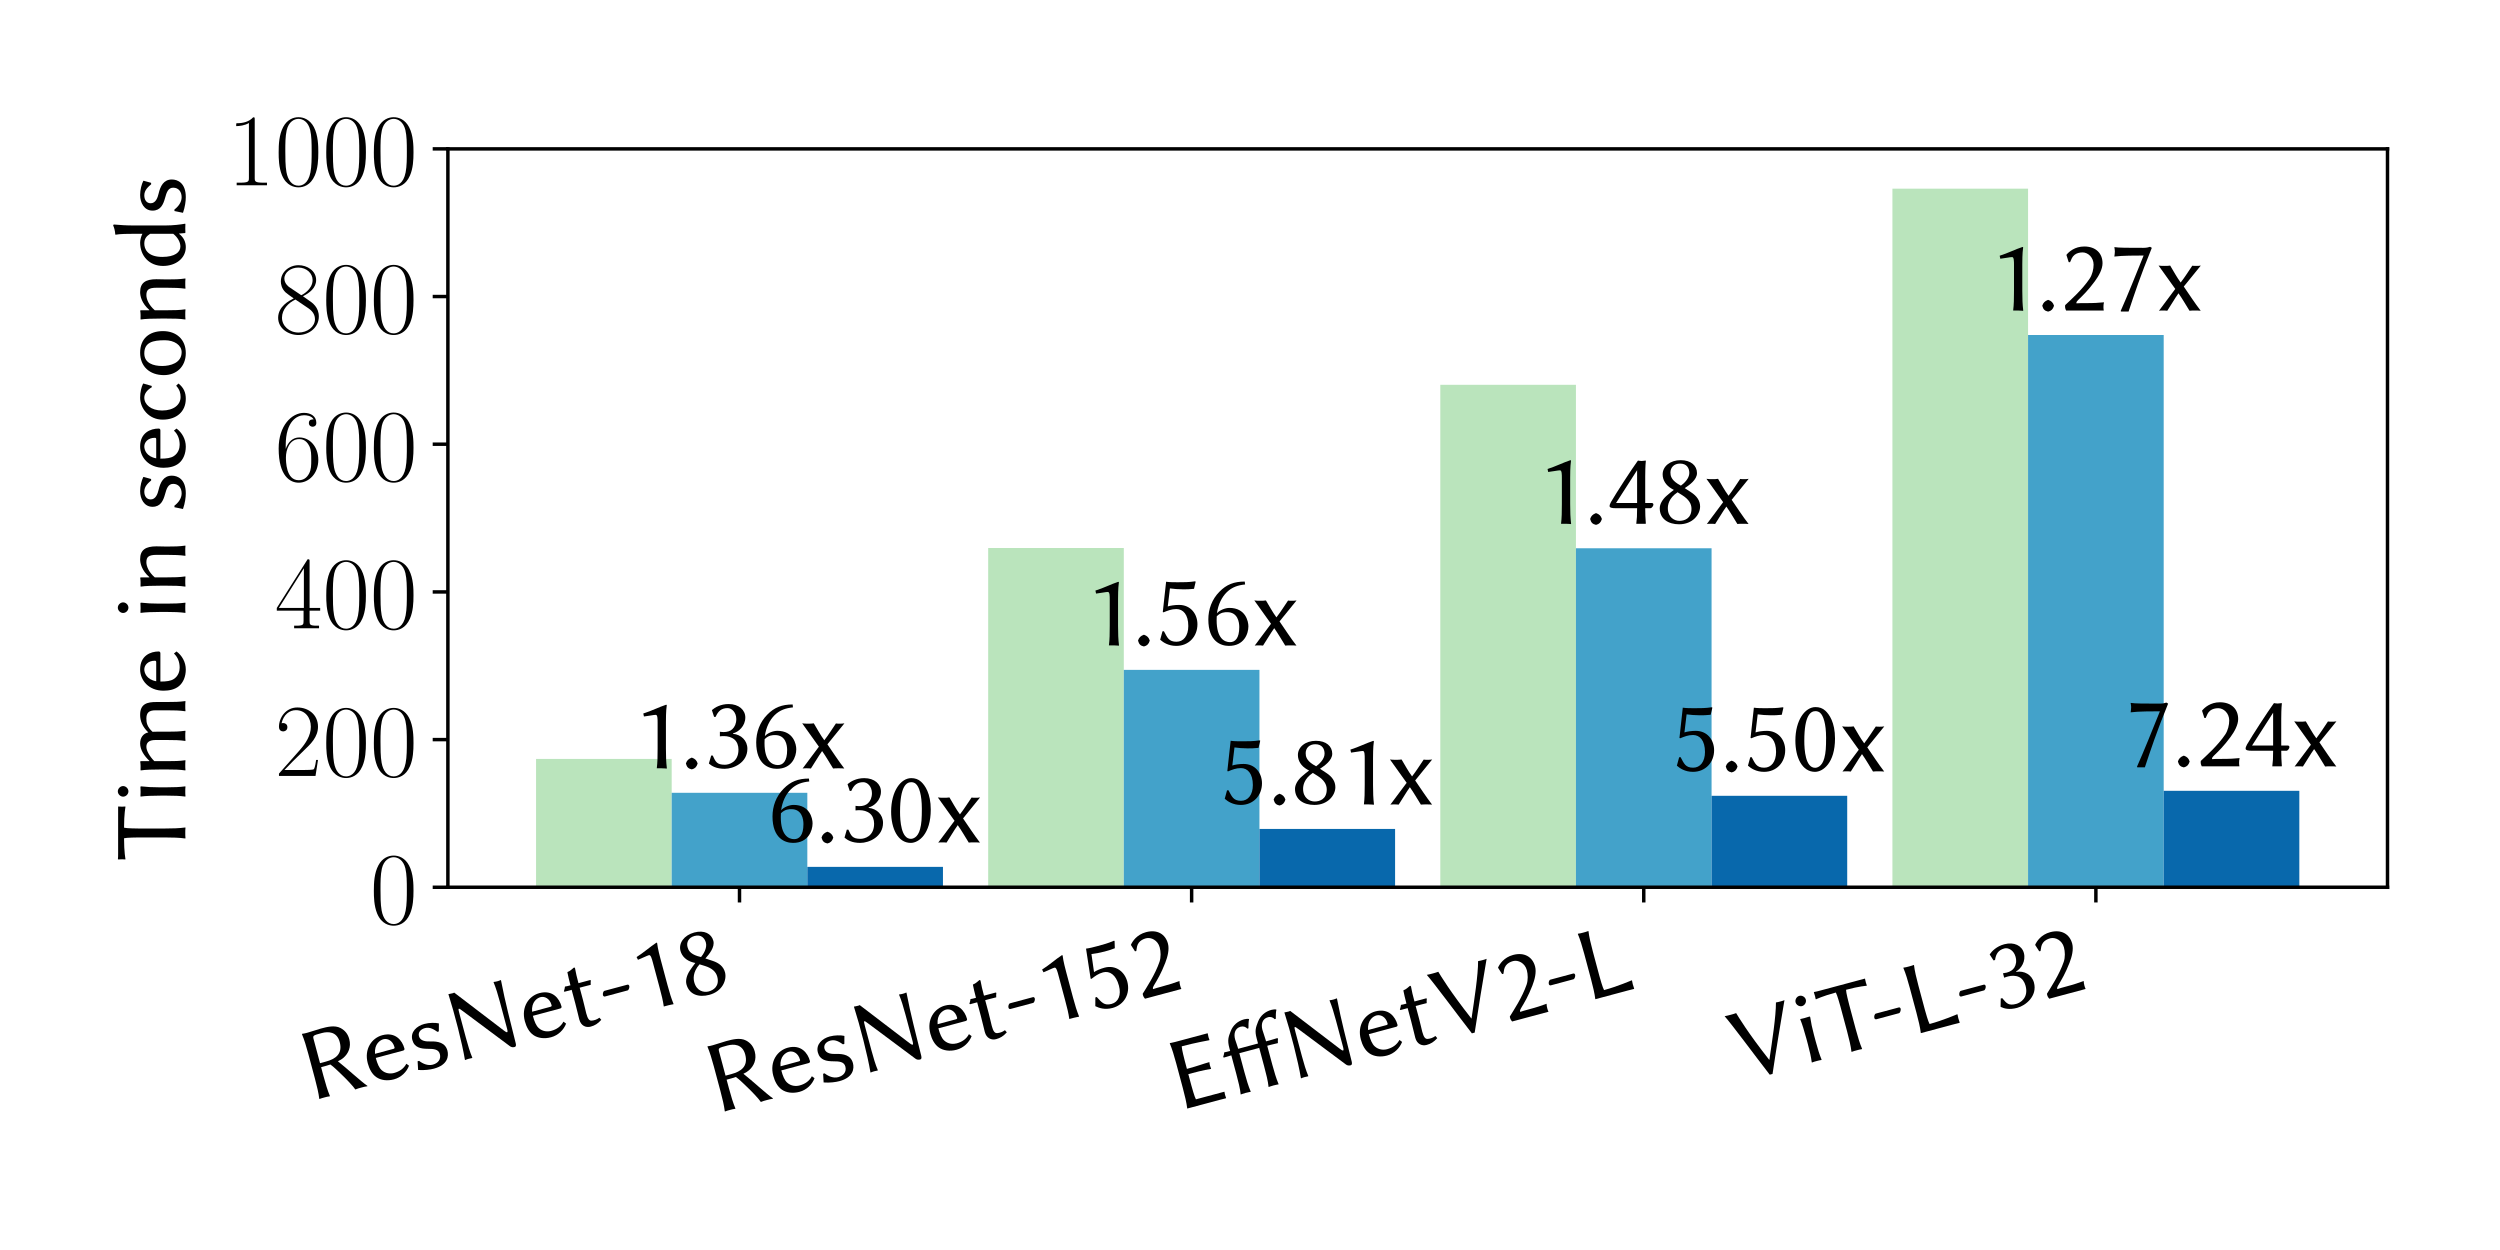
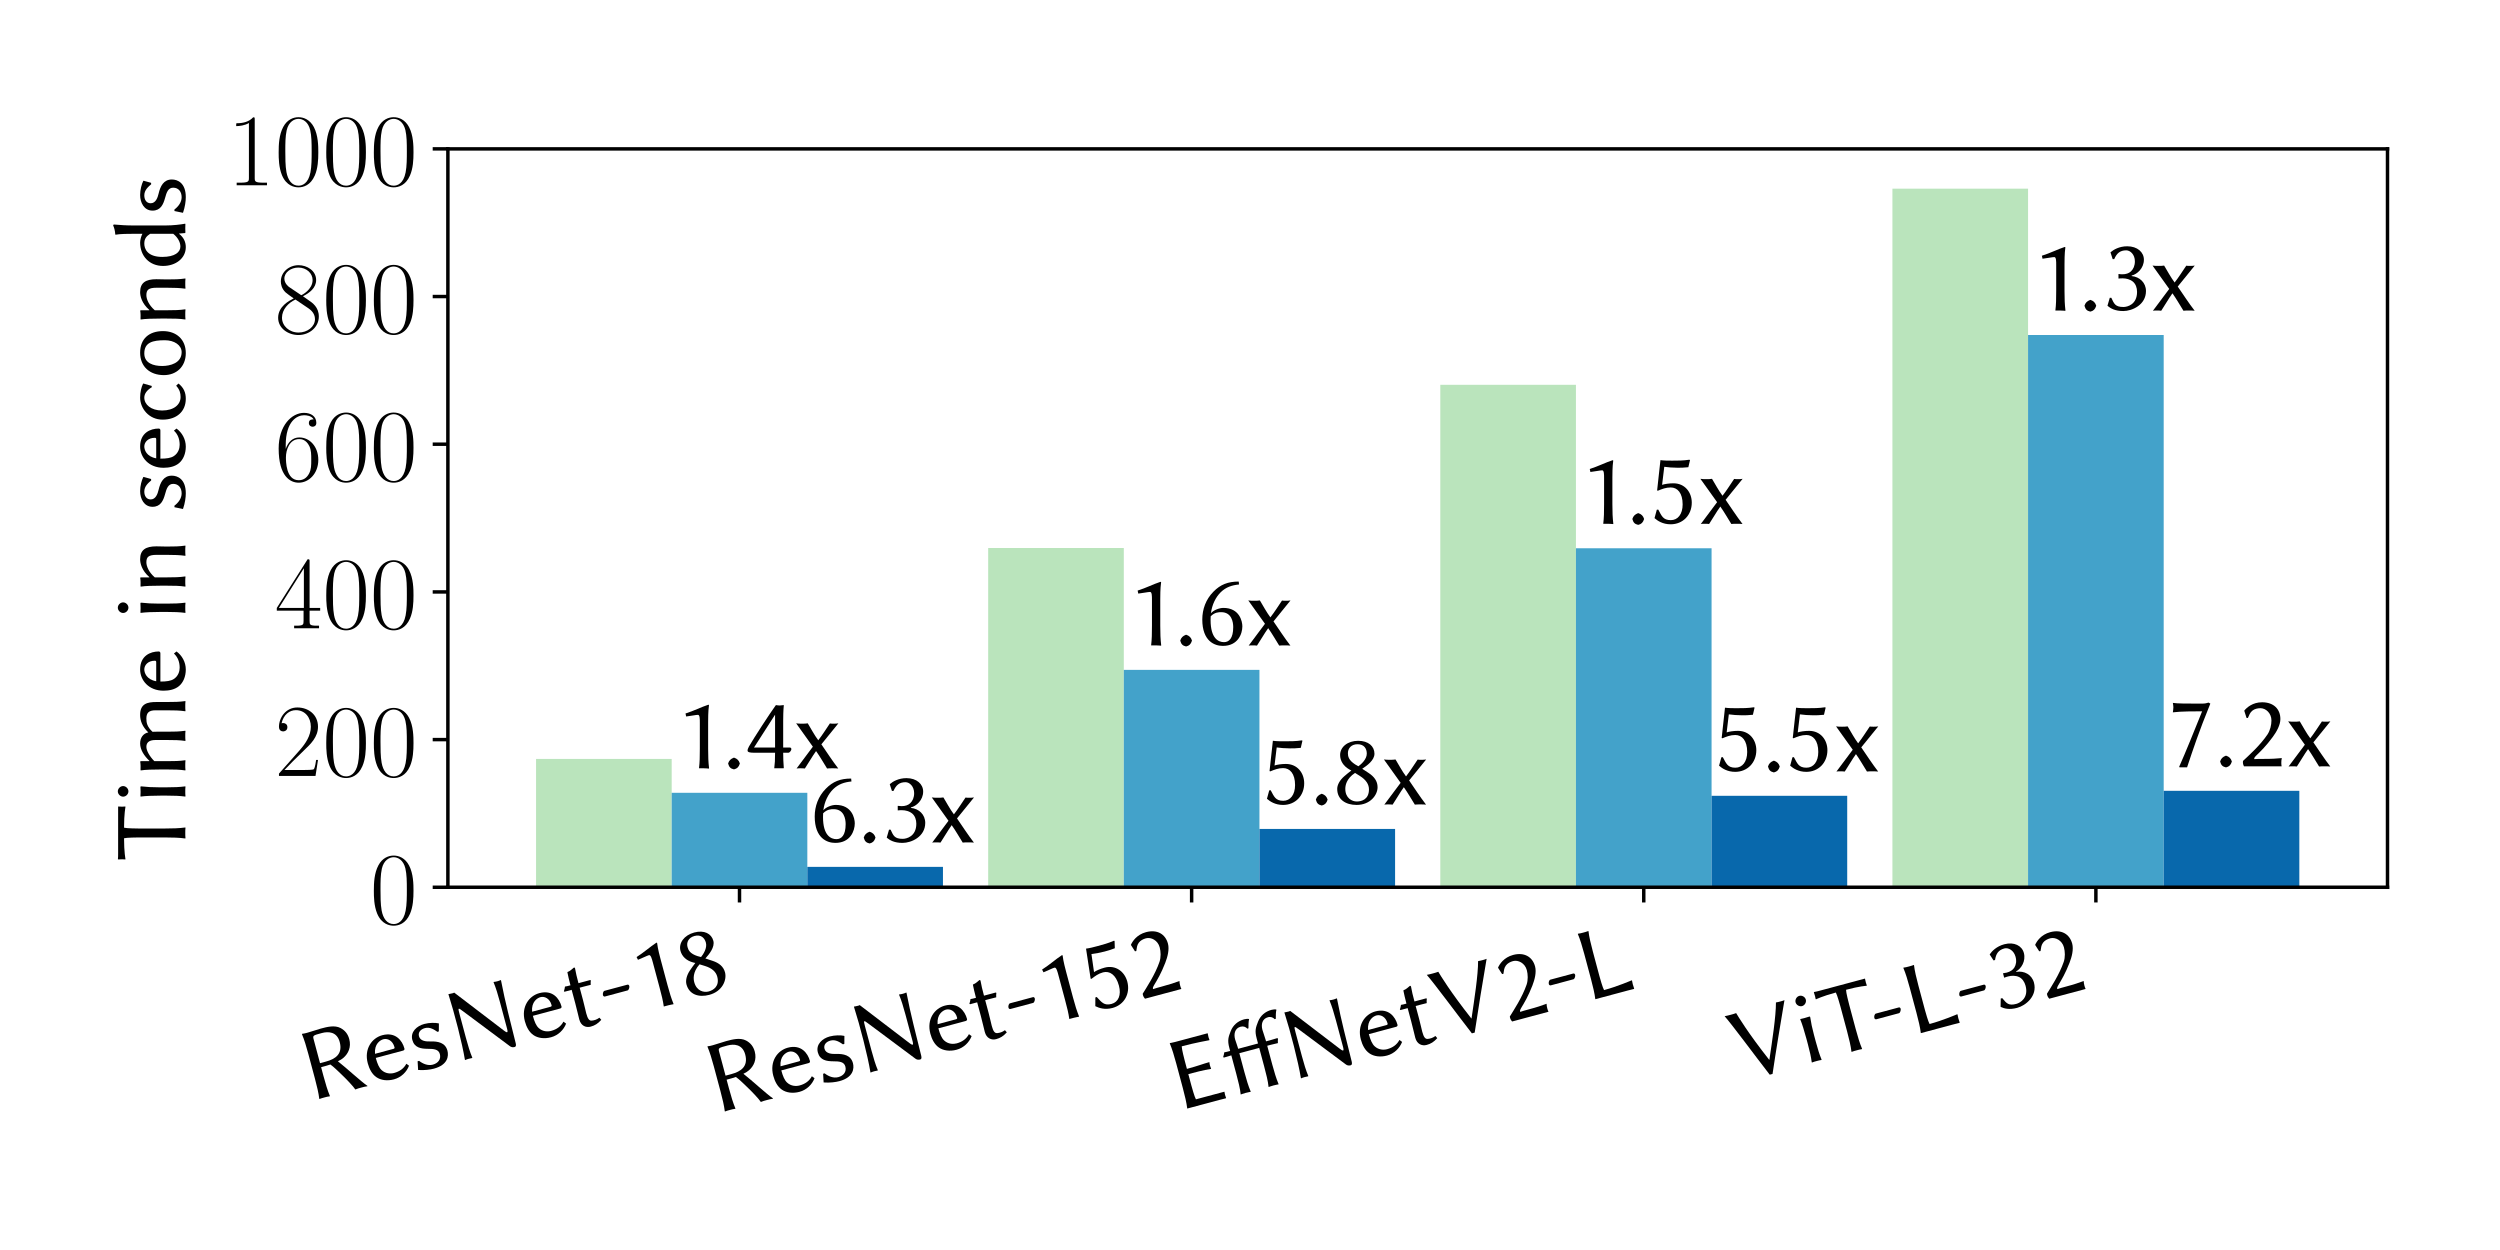
<svg xmlns="http://www.w3.org/2000/svg" xmlns:xlink="http://www.w3.org/1999/xlink" width="576pt" height="288pt" viewBox="0 0 576 288" version="1.1">
  <defs>
    <style type="text/css">*{stroke-linejoin: round; stroke-linecap: butt}</style>
  </defs>
  <g id="figure_1">
    <g id="patch_1">
      <path d="M 0 288  L 576 288  L 576 0  L 0 0  z " style="fill: #ffffff" />
    </g>
    <g id="axes_1">
      <g id="patch_2">
        <path d="M 103.193 204.422  L 550.08 204.422  L 550.08 34.304  L 103.193 34.304  z " style="fill: #ffffff" />
      </g>
      <g id="patch_3">
-         <path d="M 123.506 204.422  L 154.757 204.422  L 154.757 174.855  L 123.506 174.855  z " clip-path="url(#p423542ba8a)" style="fill: #bae4bc" />
+         <path d="M 123.506 204.422  L 154.757 204.422  L 154.757 174.855  L 123.506 174.855  z " clip-path="url(#pe6df4d0138)" style="fill: #bae4bc" />
      </g>
      <g id="patch_4">
-         <path d="M 227.675 204.422  L 258.926 204.422  L 258.926 126.263  L 227.675 126.263  z " clip-path="url(#p423542ba8a)" style="fill: #bae4bc" />
+         <path d="M 227.675 204.422  L 258.926 204.422  L 258.926 126.263  L 227.675 126.263  z " clip-path="url(#pe6df4d0138)" style="fill: #bae4bc" />
      </g>
      <g id="patch_5">
-         <path d="M 331.845 204.422  L 363.096 204.422  L 363.096 88.653  L 331.845 88.653  z " clip-path="url(#p423542ba8a)" style="fill: #bae4bc" />
+         <path d="M 331.845 204.422  L 363.096 204.422  L 363.096 88.653  L 331.845 88.653  z " clip-path="url(#pe6df4d0138)" style="fill: #bae4bc" />
      </g>
      <g id="patch_6">
-         <path d="M 436.014 204.422  L 467.265 204.422  L 467.265 43.471  L 436.014 43.471  z " clip-path="url(#p423542ba8a)" style="fill: #bae4bc" />
+         <path d="M 436.014 204.422  L 467.265 204.422  L 467.265 43.471  L 436.014 43.471  z " clip-path="url(#pe6df4d0138)" style="fill: #bae4bc" />
      </g>
      <g id="patch_7">
-         <path d="M 154.757 204.422  L 186.008 204.422  L 186.008 182.657  L 154.757 182.657  z " clip-path="url(#p423542ba8a)" style="fill: #43a2ca" />
+         <path d="M 154.757 204.422  L 186.008 204.422  L 186.008 182.657  L 154.757 182.657  z " clip-path="url(#pe6df4d0138)" style="fill: #43a2ca" />
      </g>
      <g id="patch_8">
-         <path d="M 258.926 204.422  L 290.177 204.422  L 290.177 154.339  L 258.926 154.339  z " clip-path="url(#p423542ba8a)" style="fill: #43a2ca" />
+         <path d="M 258.926 204.422  L 290.177 204.422  L 290.177 154.339  L 258.926 154.339  z " clip-path="url(#pe6df4d0138)" style="fill: #43a2ca" />
      </g>
      <g id="patch_9">
-         <path d="M 363.096 204.422  L 394.347 204.422  L 394.347 126.321  L 363.096 126.321  z " clip-path="url(#p423542ba8a)" style="fill: #43a2ca" />
+         <path d="M 363.096 204.422  L 394.347 204.422  L 394.347 126.321  L 363.096 126.321  z " clip-path="url(#pe6df4d0138)" style="fill: #43a2ca" />
      </g>
      <g id="patch_10">
-         <path d="M 467.265 204.422  L 498.516 204.422  L 498.516 77.188  L 467.265 77.188  z " clip-path="url(#p423542ba8a)" style="fill: #43a2ca" />
+         <path d="M 467.265 204.422  L 498.516 204.422  L 498.516 77.188  L 467.265 77.188  z " clip-path="url(#pe6df4d0138)" style="fill: #43a2ca" />
      </g>
      <g id="patch_11">
-         <path d="M 186.008 204.422  L 217.258 204.422  L 217.258 199.727  L 186.008 199.727  z " clip-path="url(#p423542ba8a)" style="fill: #0868ac" />
+         <path d="M 186.008 204.422  L 217.258 204.422  L 217.258 199.727  L 186.008 199.727  z " clip-path="url(#pe6df4d0138)" style="fill: #0868ac" />
      </g>
      <g id="patch_12">
-         <path d="M 290.177 204.422  L 321.428 204.422  L 321.428 190.981  L 290.177 190.981  z " clip-path="url(#p423542ba8a)" style="fill: #0868ac" />
+         <path d="M 290.177 204.422  L 321.428 204.422  L 321.428 190.981  L 290.177 190.981  z " clip-path="url(#pe6df4d0138)" style="fill: #0868ac" />
      </g>
      <g id="patch_13">
-         <path d="M 394.347 204.422  L 425.597 204.422  L 425.597 183.357  L 394.347 183.357  z " clip-path="url(#p423542ba8a)" style="fill: #0868ac" />
+         <path d="M 394.347 204.422  L 425.597 204.422  L 425.597 183.357  L 394.347 183.357  z " clip-path="url(#pe6df4d0138)" style="fill: #0868ac" />
      </g>
      <g id="patch_14">
-         <path d="M 498.516 204.422  L 529.767 204.422  L 529.767 182.2  L 498.516 182.2  z " clip-path="url(#p423542ba8a)" style="fill: #0868ac" />
+         <path d="M 498.516 204.422  L 529.767 204.422  L 529.767 182.2  L 498.516 182.2  z " clip-path="url(#pe6df4d0138)" style="fill: #0868ac" />
      </g>
      <g id="matplotlib.axis_1">
        <g id="xtick_1">
          <g id="line2d_1">
            <defs>
-               <path id="me8e5649fa2" d="M 0 0  L 0 3.5  " style="stroke: #000000; stroke-width: 0.8" />
+               <path id="mb04c7a7898" d="M 0 0  L 0 3.5  " style="stroke: #000000; stroke-width: 0.8" />
            </defs>
            <g>
-               <use xlink:href="#me8e5649fa2" x="170.382" y="204.422" style="stroke: #000000; stroke-width: 0.8" />
+               <use xlink:href="#mb04c7a7898" x="170.382" y="204.422" style="stroke: #000000; stroke-width: 0.8" />
            </g>
          </g>
          <g id="text_1">
            <g transform="translate(71.38889 253.7518) rotate(-15) scale(0.24 -0.24)">
              <defs>
                <path id="LinBiolinumT-52" d="M 1216 1855  C 1440 1855 1638 1855 1811 1868  C 1990 1654 2125 1403 2291 1138  C 2522 763 2829 201 2899 -19  C 3021 0 3162 0 3283 0  C 3411 0 3539 0 3667 -19  L 3680 0  C 3360 370 2720 1394 2310 1939  C 2483 1971 2611 2015 2701 2060  C 3046 2231 3341 2561 3341 3081  C 3341 3399 3232 3659 3002 3875  C 2694 4160 2208 4160 1805 4160  C 1645 4160 1133 4128 941 4128  C 864 4128 691 4128 614 4147  L 602 4128  C 653 3763 666 3328 666 2848  L 666 1280  C 666 800 653 345 602 0  L 614 -13  C 691 0 864 0 941 0  C 1018 0 1190 0 1267 -19  L 1280 0  C 1229 370 1216 811 1216 1298  L 1216 1855  z M 1811 3878  C 2202 3878 2726 3734 2726 3061  C 2726 2299 2208 2112 1587 2112  L 1216 2112  L 1216 3630  C 1216 3878 1235 3878 1811 3878  z " transform="scale(0.015625)" />
                <path id="LinBiolinumT-65" d="M 800 1792  C 909 2399 1331 2527 1530 2527  C 1786 2527 2067 2311 2067 1874  C 2067 1821 2042 1792 1978 1792  L 800 1792  z M 2509 700  C 2285 456 1984 346 1632 346  C 1414 346 1114 431 934 715  C 819 895 781 1160 781 1535  L 2522 1535  C 2592 1535 2637 1572 2637 1638  C 2637 2147 2374 2784 1530 2784  C 870 2784 218 2263 218 1341  C 218 984 294 633 506 382  C 723 124 1094 -32 1523 -32  C 1984 -32 2394 205 2637 540  L 2509 700  z " transform="scale(0.015625)" />
                <path id="LinBiolinumT-73" d="M 320 668  L 211 141  C 576 13 934 -32 1178 -32  C 2061 -32 2266 481 2266 826  C 2266 1338 1850 1539 1395 1645  C 1152 1701 800 1820 800 2133  C 800 2389 1011 2527 1286 2527  C 1619 2527 1824 2271 1971 2103  L 2061 2109  L 2189 2572  L 2176 2591  C 1990 2687 1638 2784 1312 2784  C 838 2784 346 2539 346 2020  C 346 1520 730 1357 1114 1250  C 1485 1151 1760 1050 1760 744  C 1760 412 1510 224 1171 224  C 864 224 595 428 416 668  L 320 668  z " transform="scale(0.015625)" />
                <path id="LinBiolinumT-4e" d="M 691 4160  C 749 2934 730 1026 627 0  L 640 -19  C 717 -6 787 0 864 0  C 941 0 1011 -3 1088 -10  L 1101 9  C 1050 375 1037 811 1037 1292  L 1037 2825  C 1037 3216 1050 3235 1286 2927  L 3520 99  C 3590 3 3693 -32 3795 -32  C 3885 -32 3910 45 3917 167  C 3949 1625 3942 2739 4045 4160  L 4032 4179  C 3955 4166 3885 4160 3808 4160  C 3731 4160 3661 4166 3584 4179  L 3571 4160  C 3622 3794 3635 3358 3635 2877  L 3635 1165  C 3629 818 3533 966 3258 1325  L 1062 4173  C 1062 4173 1005 4160 973 4160  C 755 4160 704 4179 704 4179  L 691 4160  z " transform="scale(0.015625)" />
                <path id="LinBiolinumT-74" d="M 608 2752  C 480 2752 339 2752 262 2765  C 218 2663 186 2599 122 2502  L 154 2464  C 262 2464 461 2464 608 2464  L 608 1599  C 608 1219 589 764 589 575  C 589 164 858 -32 1152 -32  C 1421 -32 1626 31 1894 203  L 1818 361  C 1619 285 1472 285 1312 310  C 1158 335 1101 487 1101 828  C 1101 1018 1120 1289 1120 1668  L 1120 2464  L 1363 2464  C 1517 2464 1741 2464 1824 2458  C 1843 2561 1862 2624 1901 2720  L 1869 2752  C 1754 2752 1568 2752 1421 2752  L 1120 2752  C 1120 3233 1126 3317 1152 3689  C 1152 3734 1133 3753 1094 3753  C 934 3689 858 3618 646 3593  L 634 3573  C 621 3349 608 3124 608 2752  z " transform="scale(0.015625)" />
                <path id="LinBiolinumT-2d" d="M 1754 1536  C 1837 1536 1926 1696 1926 1767  C 1926 1824 1901 1882 1837 1882  L 371 1882  C 294 1882 211 1747 211 1645  C 211 1587 250 1536 307 1536  L 1754 1536  z " transform="scale(0.015625)" />
                <path id="LinBiolinumT-31" d="M 2086 1214  L 2086 2845  C 2086 3539 2125 3796 2138 3886  C 2138 3918 2118 3918 2093 3918  C 1677 3784 1190 3534 691 3380  L 730 3194  C 1018 3226 1331 3296 1459 3296  C 1574 3296 1574 3040 1574 2808  L 1574 1214  C 1574 713 1568 367 1523 0  L 1530 0  C 1530 0 1709 0 1824 0  C 1952 0 2131 -19 2131 -19  L 2144 0  C 2099 386 2086 707 2086 1214  z " transform="scale(0.015625)" />
                <path id="LinBiolinumT-38" d="M 1504 3712  C 1920 3712 2074 3430 2074 3131  C 2074 2786 1734 2479 1555 2352  L 1357 2466  C 954 2728 909 2964 909 3162  C 909 3463 1120 3712 1504 3712  z M 2547 3125  C 2547 3584 2176 3923 1542 3923  C 890 3923 429 3540 429 3048  C 429 2690 627 2371 992 2160  L 1120 2090  C 960 1968 832 1866 672 1725  C 410 1495 250 1208 250 958  C 250 307 768 -32 1446 -32  C 2285 -32 2739 576 2739 1061  C 2739 1431 2534 1712 2182 1942  L 1792 2198  C 2080 2389 2547 2715 2547 3125  z M 1459 180  C 1165 180 749 384 749 959  C 749 1151 800 1579 1350 1943  L 1645 1758  C 2042 1509 2208 1228 2208 927  C 2208 307 1754 180 1459 180  z " transform="scale(0.015625)" />
              </defs>
              <use xlink:href="#LinBiolinumT-52" transform="scale(0.996264)" />
              <use xlink:href="#LinBiolinumT-65" transform="translate(59.77587 0) scale(0.996264)" />
              <use xlink:href="#LinBiolinumT-73" transform="translate(104.9066 0) scale(0.996264)" />
              <use xlink:href="#LinBiolinumT-4e" transform="translate(144.3587 0) scale(0.996264)" />
              <use xlink:href="#LinBiolinumT-65" transform="translate(215.8905 0) scale(0.996264)" />
              <use xlink:href="#LinBiolinumT-74" transform="translate(261.0212 0) scale(0.996264)" />
              <use xlink:href="#LinBiolinumT-2d" transform="translate(294.8942 0) scale(0.996264)" />
              <use xlink:href="#LinBiolinumT-31" transform="translate(328.0698 0) scale(0.996264)" />
              <use xlink:href="#LinBiolinumT-38" transform="translate(374.3961 0) scale(0.996264)" />
            </g>
          </g>
        </g>
        <g id="xtick_2">
          <g id="line2d_2">
            <g>
-               <use xlink:href="#me8e5649fa2" x="274.552" y="204.422" style="stroke: #000000; stroke-width: 0.8" />
+               <use xlink:href="#mb04c7a7898" x="274.552" y="204.422" style="stroke: #000000; stroke-width: 0.8" />
            </g>
          </g>
          <g id="text_2">
            <g transform="translate(164.8189 256.6294) rotate(-15) scale(0.24 -0.24)">
              <defs>
                <path id="LinBiolinumT-35" d="M 1293 -32  C 2054 -32 2598 538 2598 1303  C 2598 1932 2182 2496 1466 2496  C 1203 2496 909 2451 768 2400  L 902 3514  C 1139 3482 1414 3456 1715 3456  C 1907 3456 2125 3456 2387 3488  L 2490 3931  L 2445 3950  C 2080 3893 1734 3893 1395 3893  C 1158 3893 883 3893 666 3925  L 461 2057  L 506 2038  C 762 2142 998 2240 1299 2240  C 1715 2240 2035 1901 2035 1193  C 2035 595 1741 224 1306 224  C 826 224 742 484 531 874  L 442 867  L 301 348  L 326 329  C 486 187 806 -32 1293 -32  z " transform="scale(0.015625)" />
                <path id="LinBiolinumT-32" d="M 1421 3584  C 1754 3584 2099 3276 2099 2826  C 2099 2557 2022 2216 1856 1966  C 1395 1278 666 636 346 333  C 339 308 339 282 339 250  C 339 154 371 58 403 0  C 877 0 1146 0 1613 0  C 2074 0 2266 0 2726 0  C 2714 63 2707 139 2707 210  C 2707 310 2714 412 2739 507  C 2374 475 2182 456 1568 456  C 1344 456 1216 456 1043 443  C 1037 456 1037 462 1037 475  C 1037 533 1101 604 1146 649  C 1459 952 1760 1240 2182 1813  C 2419 2135 2650 2547 2650 2914  C 2650 3525 2240 3949 1523 3949  C 941 3949 570 3622 422 3430  L 563 2985  L 646 2979  C 736 3172 768 3307 928 3436  C 1056 3539 1242 3584 1421 3584  z " transform="scale(0.015625)" />
              </defs>
              <use xlink:href="#LinBiolinumT-52" transform="scale(0.996264)" />
              <use xlink:href="#LinBiolinumT-65" transform="translate(59.77587 0) scale(0.996264)" />
              <use xlink:href="#LinBiolinumT-73" transform="translate(104.9066 0) scale(0.996264)" />
              <use xlink:href="#LinBiolinumT-4e" transform="translate(144.3587 0) scale(0.996264)" />
              <use xlink:href="#LinBiolinumT-65" transform="translate(215.8905 0) scale(0.996264)" />
              <use xlink:href="#LinBiolinumT-74" transform="translate(261.0212 0) scale(0.996264)" />
              <use xlink:href="#LinBiolinumT-2d" transform="translate(294.8942 0) scale(0.996264)" />
              <use xlink:href="#LinBiolinumT-31" transform="translate(328.0698 0) scale(0.996264)" />
              <use xlink:href="#LinBiolinumT-35" transform="translate(374.3961 0) scale(0.996264)" />
              <use xlink:href="#LinBiolinumT-32" transform="translate(420.7224 0) scale(0.996264)" />
            </g>
          </g>
        </g>
        <g id="xtick_3">
          <g id="line2d_3">
            <g>
-               <use xlink:href="#me8e5649fa2" x="378.721" y="204.422" style="stroke: #000000; stroke-width: 0.8" />
+               <use xlink:href="#mb04c7a7898" x="378.721" y="204.422" style="stroke: #000000; stroke-width: 0.8" />
            </g>
          </g>
          <g id="text_3">
            <g transform="translate(271.3673 255.992) rotate(-15) scale(0.24 -0.24)">
              <defs>
                <path id="LinBiolinumT-45" d="M 1216 1307  L 1216 2034  C 1523 2034 2202 2034 2643 1983  L 2662 2002  C 2650 2060 2643 2150 2643 2207  C 2643 2265 2650 2355 2662 2413  L 2643 2413  C 2266 2413 1971 2368 1216 2368  L 1216 2869  C 1216 2978 1222 3641 1267 3795  C 2125 3795 3008 3718 3008 3718  L 3021 3743  C 3014 3795 3008 3853 3008 3912  C 3008 3964 3014 4068 3021 4160  L 3008 4160  C 2906 4160 2758 4160 2624 4160  L 941 4160  C 723 4160 614 4179 614 4179  L 602 4160  C 653 3792 666 3354 666 2870  L 666 1290  C 666 806 653 348 602 0  L 608 0  C 608 0 717 0 941 0  L 2688 0  C 2822 0 2970 0 3072 -6  L 3085 12  C 3078 100 3072 144 3072 206  C 3072 268 3078 361 3085 411  L 3072 411  C 3072 411 2125 411 1267 411  C 1222 560 1216 1201 1216 1307  z " transform="scale(0.015625)" />
                <path id="LinBiolinumT-80" d="M 634 2464  L 634 1280  C 634 806 627 346 570 0  L 576 -19  C 576 -19 666 0 890 0  C 1107 0 1197 -19 1197 -19  L 1210 0  C 1158 365 1146 800 1146 1280  L 1146 2464  L 2414 2464  L 2414 1280  C 2414 806 2407 346 2350 0  L 2356 -19  C 2356 -19 2446 0 2670 0  C 2887 0 2977 -19 2977 -19  L 2990 0  C 2939 365 2926 800 2926 1280  L 2926 2464  L 3143 2464  C 3297 2464 3521 2458 3604 2451  C 3623 2554 3643 2618 3681 2714  L 3649 2758  C 3540 2752 3348 2746 3201 2746  L 2926 2746  L 2926 2810  C 2926 2977 2893 3375 2893 3490  C 2893 3843 3059 4151 3425 4151  C 3610 4151 3726 4055 3796 3927  L 3867 3934  C 3911 4106 3975 4337 4046 4458  L 4039 4478  C 3988 4510 3873 4535 3751 4535  C 3348 4535 2996 4362 2766 4048  C 2535 3733 2414 3567 2414 3067  L 2414 2746  L 1146 2746  L 1146 2810  C 1146 2977 1114 3247 1114 3362  C 1114 3715 1280 4023 1645 4023  C 1831 4023 1946 3927 2017 3798  L 2087 3805  C 2132 3977 2196 4209 2267 4330  L 2260 4350  C 2209 4382 2094 4407 1972 4407  C 1569 4407 1216 4234 986 3920  C 755 3605 634 3439 634 2938  L 634 2746  C 493 2746 346 2746 262 2758  C 218 2656 186 2592 122 2496  L 154 2451  C 269 2458 480 2464 627 2464  L 634 2464  z " transform="scale(0.015625)" />
                <path id="LinBiolinumT-56" d="M 2074 832  L 2061 832  C 1222 2781 902 3917 838 4141  C 730 4128 582 4128 486 4128  C 384 4128 211 4128 102 4141  C 422 3495 1267 1335 1856 -64  L 2035 -64  C 2650 1355 3277 2729 3923 4141  C 3846 4128 3725 4128 3667 4128  C 3597 4128 3450 4128 3379 4141  C 3162 3314 2534 1896 2074 832  z " transform="scale(0.015625)" />
                <path id="LinBiolinumT-4c" d="M 1222 2874  C 1222 3356 1235 3819 1286 4160  L 1280 4173  C 1203 4160 1024 4160 947 4160  C 870 4160 698 4160 621 4179  L 608 4160  C 659 3792 672 3353 672 2870  L 672 1290  C 672 806 659 348 608 0  L 614 0  C 614 0 730 0 947 0  L 2694 0  C 2829 0 2976 0 3078 -6  L 3091 13  C 3085 103 3078 231 3078 295  C 3078 359 3085 468 3091 520  L 3078 545  C 3078 545 2131 404 1274 404  C 1229 558 1222 1189 1222 1298  L 1222 2874  z " transform="scale(0.015625)" />
              </defs>
              <use xlink:href="#LinBiolinumT-45" transform="scale(0.996264)" />
              <use xlink:href="#LinBiolinumT-80" transform="translate(53.59901 0) scale(0.996264)" />
              <use xlink:href="#LinBiolinumT-4e" transform="translate(112.5778 0) scale(0.996264)" />
              <use xlink:href="#LinBiolinumT-65" transform="translate(184.1096 0) scale(0.996264)" />
              <use xlink:href="#LinBiolinumT-74" transform="translate(229.2404 0) scale(0.996264)" />
              <use xlink:href="#LinBiolinumT-56" transform="translate(263.1134 0) scale(0.996264)" />
              <use xlink:href="#LinBiolinumT-32" transform="translate(325.9776 0) scale(0.996264)" />
              <use xlink:href="#LinBiolinumT-2d" transform="translate(372.3039 0) scale(0.996264)" />
              <use xlink:href="#LinBiolinumT-4c" transform="translate(405.4795 0) scale(0.996264)" />
            </g>
          </g>
        </g>
        <g id="xtick_4">
          <g id="line2d_4">
            <g>
-               <use xlink:href="#me8e5649fa2" x="482.891" y="204.422" style="stroke: #000000; stroke-width: 0.8" />
+               <use xlink:href="#mb04c7a7898" x="482.891" y="204.422" style="stroke: #000000; stroke-width: 0.8" />
            </g>
          </g>
          <g id="text_4">
            <g transform="translate(400.9882 249.1723) rotate(-15) scale(0.24 -0.24)">
              <defs>
                <path id="LinBiolinumT-69" d="M 512 3833  C 512 3660 666 3506 838 3506  C 1011 3506 1165 3660 1165 3833  C 1165 4006 1011 4160 838 4160  C 666 4160 512 4006 512 3833  z M 576 1506  L 576 1155  C 576 676 563 351 518 6  L 531 -13  C 608 0 755 0 832 0  C 909 0 1056 0 1133 -13  L 1146 6  C 1101 370 1088 670 1088 1155  L 1088 1609  C 1088 2088 1107 2318 1146 2707  C 1146 2759 1139 2765 1088 2765  C 941 2752 666 2752 531 2765  L 518 2745  C 557 2471 576 1985 576 1506  z " transform="scale(0.015625)" />
                <path id="LinBiolinumT-54" d="M 1453 2854  L 1453 1286  C 1453 806 1440 351 1389 6  L 1402 -13  C 1478 0 1651 0 1728 0  C 1805 0 1978 0 2054 -13  L 2067 6  C 2016 371 2003 806 2003 1286  L 2003 2854  C 2003 2963 2010 3622 2054 3776  C 2912 3776 3347 3686 3347 3686  L 3360 3712  C 3347 3809 3347 3958 3360 4141  L 3347 4141  C 3245 4141 3098 4141 2963 4141  L 493 4141  C 358 4141 211 4141 109 4154  L 96 4135  C 109 3955 109 3808 96 3712  L 109 3686  C 109 3686 544 3776 1402 3776  C 1446 3622 1453 2963 1453 2854  z " transform="scale(0.015625)" />
                <path id="LinBiolinumT-33" d="M 1338 218  C 832 218 762 411 589 785  L 493 785  L 352 296  L 371 277  C 538 136 813 -32 1325 -32  C 1869 -32 2726 345 2726 1202  C 2726 1716 2336 2079 1843 2125  L 1843 2157  C 2176 2233 2598 2603 2598 3134  C 2598 3592 2202 3962 1568 3962  C 1075 3962 717 3745 557 3604  L 538 3585  L 672 3171  L 768 3171  C 922 3527 1126 3712 1510 3712  C 1760 3712 2042 3451 2042 3037  C 2042 2756 1946 2553 1798 2413  C 1670 2292 1485 2234 1267 2234  C 1190 2234 1120 2241 1030 2253  L 1030 1971  C 1107 1984 1242 1984 1299 1984  C 1504 1984 1747 1925 1926 1776  C 2093 1632 2176 1404 2176 1150  C 2176 361 1568 218 1338 218  z " transform="scale(0.015625)" />
              </defs>
              <use xlink:href="#LinBiolinumT-56" transform="scale(0.996264)" />
              <use xlink:href="#LinBiolinumT-69" transform="translate(62.8642 0) scale(0.996264)" />
              <use xlink:href="#LinBiolinumT-54" transform="translate(88.76708 0) scale(0.996264)" />
              <use xlink:href="#LinBiolinumT-2d" transform="translate(136.6874 0) scale(0.996264)" />
              <use xlink:href="#LinBiolinumT-4c" transform="translate(169.863 0) scale(0.996264)" />
              <use xlink:href="#LinBiolinumT-2d" transform="translate(221.1706 0) scale(0.996264)" />
              <use xlink:href="#LinBiolinumT-33" transform="translate(254.3462 0) scale(0.996264)" />
              <use xlink:href="#LinBiolinumT-32" transform="translate(300.6725 0) scale(0.996264)" />
            </g>
          </g>
        </g>
      </g>
      <g id="matplotlib.axis_2">
        <g id="ytick_1">
          <g id="line2d_5">
            <defs>
-               <path id="m34a20d2fa0" d="M 0 0  L -3.5 0  " style="stroke: #000000; stroke-width: 0.8" />
+               <path id="mcd2def727b" d="M 0 0  L -3.5 0  " style="stroke: #000000; stroke-width: 0.8" />
            </defs>
            <g>
-               <use xlink:href="#m34a20d2fa0" x="103.193" y="204.422" style="stroke: #000000; stroke-width: 0.8" />
+               <use xlink:href="#mcd2def727b" x="103.193" y="204.422" style="stroke: #000000; stroke-width: 0.8" />
            </g>
          </g>
          <g id="text_5">
            <g transform="translate(85.22711 212.8057) scale(0.24 -0.24)">
              <defs>
                <path id="CMR17-30" d="M 2688 2025  C 2688 2416 2682 3080 2413 3591  C 2176 4039 1798 4198 1466 4198  C 1158 4198 768 4058 525 3597  C 269 3118 243 2524 243 2025  C 243 1661 250 1106 448 619  C 723 -39 1216 -128 1466 -128  C 1760 -128 2208 -7 2470 600  C 2662 1042 2688 1559 2688 2025  z M 1466 -26  C 1056 -26 813 325 723 812  C 653 1188 653 1738 653 2096  C 653 2588 653 2997 736 3387  C 858 3929 1216 4096 1466 4096  C 1728 4096 2067 3923 2189 3400  C 2272 3036 2278 2607 2278 2096  C 2278 1680 2278 1169 2202 792  C 2067 95 1690 -26 1466 -26  z " transform="scale(0.015625)" />
              </defs>
              <use xlink:href="#CMR17-30" transform="scale(0.996264)" />
            </g>
          </g>
        </g>
        <g id="ytick_2">
          <g id="line2d_6">
            <g>
-               <use xlink:href="#m34a20d2fa0" x="103.193" y="170.398" style="stroke: #000000; stroke-width: 0.8" />
+               <use xlink:href="#mcd2def727b" x="103.193" y="170.398" style="stroke: #000000; stroke-width: 0.8" />
            </g>
          </g>
          <g id="text_6">
            <g transform="translate(63.29568 178.782) scale(0.24 -0.24)">
              <defs>
                <path id="CMR17-32" d="M 2669 989  L 2554 989  C 2490 536 2438 459 2413 420  C 2381 369 1920 369 1830 369  L 602 369  C 832 619 1280 1072 1824 1597  C 2214 1967 2669 2402 2669 3035  C 2669 3790 2067 4224 1395 4224  C 691 4224 262 3604 262 3030  C 262 2780 448 2748 525 2748  C 589 2748 781 2787 781 3010  C 781 3207 614 3264 525 3264  C 486 3264 448 3258 422 3245  C 544 3790 915 4058 1306 4058  C 1862 4058 2227 3617 2227 3035  C 2227 2479 1901 2000 1536 1584  L 262 146  L 262 0  L 2515 0  L 2669 989  z " transform="scale(0.015625)" />
              </defs>
              <use xlink:href="#CMR17-32" transform="scale(0.996264)" />
              <use xlink:href="#CMR17-30" transform="translate(45.69048 0) scale(0.996264)" />
              <use xlink:href="#CMR17-30" transform="translate(91.38095 0) scale(0.996264)" />
            </g>
          </g>
        </g>
        <g id="ytick_3">
          <g id="line2d_7">
            <g>
-               <use xlink:href="#m34a20d2fa0" x="103.193" y="136.375" style="stroke: #000000; stroke-width: 0.8" />
+               <use xlink:href="#mcd2def727b" x="103.193" y="136.375" style="stroke: #000000; stroke-width: 0.8" />
            </g>
          </g>
          <g id="text_7">
            <g transform="translate(63.29568 144.7583) scale(0.24 -0.24)">
              <defs>
                <path id="CMR17-34" d="M 2150 4122  C 2150 4256 2144 4256 2029 4256  L 128 1254  L 128 1088  L 1779 1088  L 1779 457  C 1779 224 1766 160 1318 160  L 1197 160  L 1197 0  C 1402 0 1747 0 1965 0  C 2182 0 2528 0 2733 0  L 2733 160  L 2611 160  C 2163 160 2150 224 2150 457  L 2150 1088  L 2803 1088  L 2803 1254  L 2150 1254  L 2150 4122  z M 1798 3703  L 1798 1254  L 256 1254  L 1798 3703  z " transform="scale(0.015625)" />
              </defs>
              <use xlink:href="#CMR17-34" transform="scale(0.996264)" />
              <use xlink:href="#CMR17-30" transform="translate(45.69048 0) scale(0.996264)" />
              <use xlink:href="#CMR17-30" transform="translate(91.38095 0) scale(0.996264)" />
            </g>
          </g>
        </g>
        <g id="ytick_4">
          <g id="line2d_8">
            <g>
-               <use xlink:href="#m34a20d2fa0" x="103.193" y="102.351" style="stroke: #000000; stroke-width: 0.8" />
+               <use xlink:href="#mcd2def727b" x="103.193" y="102.351" style="stroke: #000000; stroke-width: 0.8" />
            </g>
          </g>
          <g id="text_8">
            <g transform="translate(63.29568 110.7346) scale(0.24 -0.24)">
              <defs>
                <path id="CMR17-36" d="M 678 2176  C 678 3690 1395 4032 1811 4032  C 1946 4032 2272 4009 2400 3776  C 2298 3776 2106 3776 2106 3553  C 2106 3381 2246 3323 2336 3323  C 2394 3323 2566 3348 2566 3560  C 2566 3954 2246 4179 1805 4179  C 1043 4179 243 3390 243 1984  C 243 253 966 -128 1478 -128  C 2099 -128 2688 427 2688 1283  C 2688 2081 2170 2662 1517 2662  C 1126 2662 838 2407 678 1960  L 678 2176  z M 1478 25  C 691 25 691 1200 691 1436  C 691 1896 909 2560 1504 2560  C 1613 2560 1926 2560 2138 2120  C 2253 1870 2253 1609 2253 1289  C 2253 944 2253 690 2118 434  C 1978 171 1773 25 1478 25  z " transform="scale(0.015625)" />
              </defs>
              <use xlink:href="#CMR17-36" transform="scale(0.996264)" />
              <use xlink:href="#CMR17-30" transform="translate(45.69048 0) scale(0.996264)" />
              <use xlink:href="#CMR17-30" transform="translate(91.38095 0) scale(0.996264)" />
            </g>
          </g>
        </g>
        <g id="ytick_5">
          <g id="line2d_9">
            <g>
-               <use xlink:href="#m34a20d2fa0" x="103.193" y="68.327" style="stroke: #000000; stroke-width: 0.8" />
+               <use xlink:href="#mcd2def727b" x="103.193" y="68.327" style="stroke: #000000; stroke-width: 0.8" />
            </g>
          </g>
          <g id="text_9">
            <g transform="translate(63.29568 76.71085) scale(0.24 -0.24)">
              <defs>
                <path id="CMR17-38" d="M 1741 2264  C 2144 2467 2554 2773 2554 3263  C 2554 3841 1990 4179 1472 4179  C 890 4179 378 3759 378 3180  C 378 3021 416 2747 666 2505  C 730 2442 998 2251 1171 2130  C 883 1983 211 1634 211 934  C 211 279 838 -128 1459 -128  C 2144 -128 2720 362 2720 1010  C 2720 1590 2330 1857 2074 2029  L 1741 2264  z M 902 2822  C 851 2854 595 3051 595 3351  C 595 3739 998 4032 1459 4032  C 1965 4032 2336 3676 2336 3262  C 2336 2669 1670 2331 1638 2331  C 1632 2331 1626 2331 1574 2370  L 902 2822  z M 2080 1519  C 2176 1449 2483 1240 2483 851  C 2483 381 2010 25 1472 25  C 890 25 448 438 448 940  C 448 1443 838 1862 1280 2060  L 2080 1519  z " transform="scale(0.015625)" />
              </defs>
              <use xlink:href="#CMR17-38" transform="scale(0.996264)" />
              <use xlink:href="#CMR17-30" transform="translate(45.69048 0) scale(0.996264)" />
              <use xlink:href="#CMR17-30" transform="translate(91.38095 0) scale(0.996264)" />
            </g>
          </g>
        </g>
        <g id="ytick_6">
          <g id="line2d_10">
            <g>
-               <use xlink:href="#m34a20d2fa0" x="103.193" y="34.304" style="stroke: #000000; stroke-width: 0.8" />
+               <use xlink:href="#mcd2def727b" x="103.193" y="34.304" style="stroke: #000000; stroke-width: 0.8" />
            </g>
          </g>
          <g id="text_10">
            <g transform="translate(52.32997 42.68713) scale(0.24 -0.24)">
              <defs>
                <path id="CMR17-31" d="M 1702 4058  C 1702 4192 1696 4192 1606 4192  C 1357 3916 979 3827 621 3827  C 602 3827 570 3827 563 3808  C 557 3795 557 3782 557 3648  C 755 3648 1088 3686 1344 3839  L 1344 461  C 1344 236 1331 160 781 160  L 589 160  L 589 0  C 896 0 1216 0 1523 0  C 1830 0 2150 0 2458 0  L 2458 160  L 2266 160  C 1715 160 1702 230 1702 458  L 1702 4058  z " transform="scale(0.015625)" />
              </defs>
              <use xlink:href="#CMR17-31" transform="scale(0.996264)" />
              <use xlink:href="#CMR17-30" transform="translate(45.69048 0) scale(0.996264)" />
              <use xlink:href="#CMR17-30" transform="translate(91.38095 0) scale(0.996264)" />
              <use xlink:href="#CMR17-30" transform="translate(137.0714 0) scale(0.996264)" />
            </g>
          </g>
        </g>
        <g id="text_11">
          <g transform="translate(42.68713 198.3745) rotate(-90) scale(0.24 -0.24)">
            <defs>
              <path id="LinBiolinumT-6d" d="M 1037 2231  L 1037 2717  C 1037 2765 1030 2778 998 2778  C 858 2752 627 2752 480 2759  L 467 2739  C 512 2466 525 1981 525 1503  L 525 1152  C 525 675 518 350 467 6  L 480 -13  C 557 0 704 0 781 0  C 858 0 1005 0 1082 -13  L 1094 6  C 1043 366 1037 662 1037 1142  L 1037 1907  C 1338 2209 1696 2399 1920 2399  C 2163 2399 2342 2260 2342 1837  L 2342 1142  C 2342 668 2336 347 2285 6  L 2298 -13  C 2374 0 2522 0 2598 0  C 2675 0 2822 0 2899 -13  L 2912 6  C 2861 366 2854 662 2854 1142  L 2854 1780  C 2854 1868 2854 1944 2848 2020  C 3155 2355 3411 2399 3661 2399  C 4006 2399 4173 2260 4173 1837  L 4173 1142  C 4173 668 4166 347 4115 6  L 4128 -13  C 4205 0 4352 0 4429 0  C 4506 0 4653 0 4730 -13  L 4742 6  C 4691 367 4685 664 4685 1144  L 4685 1778  C 4685 2341 4582 2784 3891 2784  C 3546 2784 3174 2662 2810 2279  C 2752 2586 2490 2784 2131 2784  C 1734 2784 1357 2529 1056 2210  L 1037 2231  z " transform="scale(0.015625)" />
              <path id="LinBiolinumT-6e" d="M 2944 1144  C 2944 1348 2957 1581 2957 1784  C 2957 2442 2739 2784 2163 2784  C 1920 2784 1466 2688 1056 2210  L 1043 2231  L 1043 2717  C 1043 2765 1037 2778 1005 2778  C 864 2752 634 2752 486 2759  L 474 2739  C 518 2466 531 1981 531 1503  L 531 1152  C 531 675 525 350 474 6  L 486 -13  C 563 0 710 0 787 0  C 864 0 1011 0 1088 -13  L 1101 6  C 1050 366 1043 662 1043 1142  L 1043 1881  C 1370 2260 1741 2399 1971 2399  C 2298 2399 2432 2273 2432 1761  L 2432 1142  C 2432 668 2419 347 2374 6  L 2387 -13  C 2464 0 2611 0 2688 0  C 2765 0 2912 0 2989 -13  L 3002 6  C 2950 367 2944 664 2944 1144  z " transform="scale(0.015625)" />
              <path id="LinBiolinumT-63" d="M 1600 2527  C 1850 2527 2074 2352 2240 2066  L 2323 2073  L 2470 2585  L 2458 2604  C 2259 2707 1926 2784 1606 2784  C 941 2784 243 2250 243 1398  C 243 526 749 -32 1530 -32  C 1914 -32 2214 95 2470 420  L 2349 551  L 2323 551  C 2080 339 1875 289 1638 289  C 1171 289 806 700 806 1429  C 806 2116 1178 2527 1600 2527  z " transform="scale(0.015625)" />
              <path id="LinBiolinumT-6f" d="M 243 1316  C 243 563 749 -32 1600 -32  C 2445 -32 2957 551 2957 1373  C 2957 2226 2490 2784 1626 2784  C 787 2784 243 2207 243 1316  z M 1581 2527  C 2259 2527 2394 2015 2394 1260  C 2394 668 2086 224 1658 224  C 979 224 806 942 806 1423  C 806 1966 979 2527 1581 2527  z " transform="scale(0.015625)" />
              <path id="LinBiolinumT-64" d="M 2310 744  C 2080 457 1786 301 1523 301  C 1178 301 883 638 883 1417  C 883 2352 1395 2527 1702 2527  C 2003 2527 2157 2402 2310 2165  L 2310 744  z M 2310 384  L 2323 384  L 2355 12  C 2355 -1 2374 -7 2413 -7  C 2496 0 2541 0 2637 0  C 2714 0 2835 0 2918 -7  L 2931 12  C 2880 285 2822 754 2822 1230  L 2822 3187  C 2822 3656 2848 3986 2880 4381  C 2880 4425 2861 4445 2822 4445  C 2662 4381 2528 4336 2266 4316  L 2253 4297  C 2304 4021 2310 3547 2310 3060  L 2310 2643  C 2163 2726 1901 2784 1773 2784  C 941 2784 326 2219 326 1366  C 326 595 794 -32 1485 -32  C 1792 -32 2080 89 2310 384  z " transform="scale(0.015625)" />
            </defs>
            <use xlink:href="#LinBiolinumT-54" transform="scale(0.996264)" />
            <use xlink:href="#LinBiolinumT-69" transform="translate(53.79824 0) scale(0.996264)" />
            <use xlink:href="#LinBiolinumT-6d" transform="translate(79.70112 0) scale(0.996264)" />
            <use xlink:href="#LinBiolinumT-65" transform="translate(160.0996 0) scale(0.996264)" />
            <use xlink:href="#LinBiolinumT-69" transform="translate(230.137 0) scale(0.996264)" />
            <use xlink:href="#LinBiolinumT-6e" transform="translate(256.0399 0) scale(0.996264)" />
            <use xlink:href="#LinBiolinumT-73" transform="translate(334.6451 0) scale(0.996264)" />
            <use xlink:href="#LinBiolinumT-65" transform="translate(374.0971 0) scale(0.996264)" />
            <use xlink:href="#LinBiolinumT-63" transform="translate(419.9253 0) scale(0.996264)" />
            <use xlink:href="#LinBiolinumT-6f" transform="translate(462.665 0) scale(0.996264)" />
            <use xlink:href="#LinBiolinumT-6e" transform="translate(512.4782 0) scale(0.996264)" />
            <use xlink:href="#LinBiolinumT-64" transform="translate(566.1767 0) scale(0.996264)" />
            <use xlink:href="#LinBiolinumT-73" transform="translate(618.9787 0) scale(0.996264)" />
          </g>
        </g>
      </g>
      <g id="patch_15">
        <path d="M 103.193 204.422  L 103.193 34.304  " style="fill: none; stroke: #000000; stroke-width: 0.8; stroke-linejoin: miter; stroke-linecap: square" />
      </g>
      <g id="patch_16">
        <path d="M 550.08 204.422  L 550.08 34.304  " style="fill: none; stroke: #000000; stroke-width: 0.8; stroke-linejoin: miter; stroke-linecap: square" />
      </g>
      <g id="patch_17">
        <path d="M 103.193 204.422  L 550.08 204.422  " style="fill: none; stroke: #000000; stroke-width: 0.8; stroke-linejoin: miter; stroke-linecap: square" />
      </g>
      <g id="patch_18">
        <path d="M 103.193 34.304  L 550.08 34.304  " style="fill: none; stroke: #000000; stroke-width: 0.8; stroke-linejoin: miter; stroke-linecap: square" />
      </g>
      <g id="text_12">
-         <g transform="translate(145.635 177.0139) scale(0.24 -0.24)">
+         <g transform="translate(155.3609 177.0139) scale(0.24 -0.24)">
          <defs>
            <path id="LinBiolinumT-2e" d="M 346 282  C 403 71 493 -19 691 -64  L 717 -64  C 896 -19 998 77 1062 282  L 1062 308  C 1005 487 902 590 717 654  L 691 654  C 499 577 403 481 346 308  L 346 282  z " transform="scale(0.015625)" />
-             <path id="LinBiolinumT-36" d="M 813 1794  C 1062 2048 1318 2048 1459 2048  C 2106 2048 2202 1438 2202 1127  C 2202 428 1939 199 1632 199  C 1293 199 806 423 806 1557  C 806 1621 806 1729 813 1794  z M 2560 3756  L 2541 3936  C 1882 3936 1414 3756 979 3309  C 512 2838 294 2224 294 1597  C 294 240 1069 -32 1562 -32  C 2496 -32 2765 715 2765 1174  C 2765 1481 2592 2311 1594 2311  C 1338 2311 979 2170 826 1978  C 896 2524 1126 2979 1434 3281  C 1760 3596 2118 3711 2560 3756  z " transform="scale(0.015625)" />
+             <path id="LinBiolinumT-34" d="M 1830 960  C 1830 460 1818 331 1779 0  L 1786 0  C 1786 0 1984 0 2086 0  C 2189 0 2298 0 2355 0  C 2362 0 2368 13 2368 19  C 2342 388 2330 591 2330 960  L 2650 960  C 2739 960 2835 1108 2835 1178  C 2835 1236 2803 1281 2739 1281  L 2330 1281  L 2330 2918  C 2330 3131 2336 3575 2368 3872  C 2368 3885 2362 3898 2355 3898  C 2298 3898 2202 3872 2106 3872  C 2003 3872 1888 3898 1888 3898  C 1888 3898 1862 3879 1862 3872  C 1472 3331 550 1913 218 1341  C 154 1224 134 1154 134 1089  C 134 992 282 960 512 960  L 1830 960  z M 1830 3305  L 1830 1281  L 531 1281  L 1830 3305  z " transform="scale(0.015625)" />
            <path id="LinBiolinumT-78" d="M 1184 1332  L 179 -13  C 243 0 346 0 410 0  C 474 0 627 0 691 -13  C 934 351 1126 704 1382 1062  C 1638 704 1830 351 2061 -13  C 2157 0 2285 0 2387 0  C 2483 0 2656 0 2752 -13  C 2368 486 2054 979 1709 1478  L 2758 2772  C 2675 2752 2534 2752 2470 2752  C 2400 2752 2298 2752 2234 2765  C 1990 2409 1786 2072 1517 1728  C 1261 2074 1088 2414 870 2772  C 762 2752 634 2752 525 2752  C 422 2752 256 2752 154 2772  L 1184 1332  z " transform="scale(0.015625)" />
          </defs>
          <use xlink:href="#LinBiolinumT-31" transform="scale(0.996264)" />
          <use xlink:href="#LinBiolinumT-2e" transform="translate(46.32629 0) scale(0.996264)" />
-           <use xlink:href="#LinBiolinumT-33" transform="translate(68.24411 0) scale(0.996264)" />
-           <use xlink:href="#LinBiolinumT-36" transform="translate(114.5704 0) scale(0.996264)" />
-           <use xlink:href="#LinBiolinumT-78" transform="translate(160.8967 0) scale(0.996264)" />
+           <use xlink:href="#LinBiolinumT-34" transform="translate(68.24411 0) scale(0.996264)" />
+           <use xlink:href="#LinBiolinumT-78" transform="translate(114.5704 0) scale(0.996264)" />
        </g>
      </g>
      <g id="text_13">
-         <g transform="translate(249.8045 148.6959) scale(0.24 -0.24)">
-           <use xlink:href="#LinBiolinumT-31" transform="scale(0.996264)" />
-           <use xlink:href="#LinBiolinumT-2e" transform="translate(46.32629 0) scale(0.996264)" />
-           <use xlink:href="#LinBiolinumT-35" transform="translate(68.24411 0) scale(0.996264)" />
-           <use xlink:href="#LinBiolinumT-36" transform="translate(114.5704 0) scale(0.996264)" />
-           <use xlink:href="#LinBiolinumT-78" transform="translate(160.8967 0) scale(0.996264)" />
-         </g>
-       </g>
-       <g id="text_14">
-         <g transform="translate(353.974 120.6777) scale(0.24 -0.24)">
+         <g transform="translate(259.5304 148.6959) scale(0.24 -0.24)">
          <defs>
-             <path id="LinBiolinumT-34" d="M 1830 960  C 1830 460 1818 331 1779 0  L 1786 0  C 1786 0 1984 0 2086 0  C 2189 0 2298 0 2355 0  C 2362 0 2368 13 2368 19  C 2342 388 2330 591 2330 960  L 2650 960  C 2739 960 2835 1108 2835 1178  C 2835 1236 2803 1281 2739 1281  L 2330 1281  L 2330 2918  C 2330 3131 2336 3575 2368 3872  C 2368 3885 2362 3898 2355 3898  C 2298 3898 2202 3872 2106 3872  C 2003 3872 1888 3898 1888 3898  C 1888 3898 1862 3879 1862 3872  C 1472 3331 550 1913 218 1341  C 154 1224 134 1154 134 1089  C 134 992 282 960 512 960  L 1830 960  z M 1830 3305  L 1830 1281  L 531 1281  L 1830 3305  z " transform="scale(0.015625)" />
+             <path id="LinBiolinumT-36" d="M 813 1794  C 1062 2048 1318 2048 1459 2048  C 2106 2048 2202 1438 2202 1127  C 2202 428 1939 199 1632 199  C 1293 199 806 423 806 1557  C 806 1621 806 1729 813 1794  z M 2560 3756  L 2541 3936  C 1882 3936 1414 3756 979 3309  C 512 2838 294 2224 294 1597  C 294 240 1069 -32 1562 -32  C 2496 -32 2765 715 2765 1174  C 2765 1481 2592 2311 1594 2311  C 1338 2311 979 2170 826 1978  C 896 2524 1126 2979 1434 3281  C 1760 3596 2118 3711 2560 3756  z " transform="scale(0.015625)" />
          </defs>
          <use xlink:href="#LinBiolinumT-31" transform="scale(0.996264)" />
          <use xlink:href="#LinBiolinumT-2e" transform="translate(46.32629 0) scale(0.996264)" />
-           <use xlink:href="#LinBiolinumT-34" transform="translate(68.24411 0) scale(0.996264)" />
-           <use xlink:href="#LinBiolinumT-38" transform="translate(114.5704 0) scale(0.996264)" />
-           <use xlink:href="#LinBiolinumT-78" transform="translate(160.8967 0) scale(0.996264)" />
+           <use xlink:href="#LinBiolinumT-36" transform="translate(68.24411 0) scale(0.996264)" />
+           <use xlink:href="#LinBiolinumT-78" transform="translate(114.5704 0) scale(0.996264)" />
+         </g>
+       </g>
+       <g id="text_14">
+         <g transform="translate(363.6999 120.6777) scale(0.24 -0.24)">
+           <use xlink:href="#LinBiolinumT-31" transform="scale(0.996264)" />
+           <use xlink:href="#LinBiolinumT-2e" transform="translate(46.32629 0) scale(0.996264)" />
+           <use xlink:href="#LinBiolinumT-35" transform="translate(68.24411 0) scale(0.996264)" />
+           <use xlink:href="#LinBiolinumT-78" transform="translate(114.5704 0) scale(0.996264)" />
        </g>
      </g>
      <g id="text_15">
-         <g transform="translate(458.1435 71.5452) scale(0.24 -0.24)">
+         <g transform="translate(467.8694 71.5452) scale(0.24 -0.24)">
+           <use xlink:href="#LinBiolinumT-31" transform="scale(0.996264)" />
+           <use xlink:href="#LinBiolinumT-2e" transform="translate(46.32629 0) scale(0.996264)" />
+           <use xlink:href="#LinBiolinumT-33" transform="translate(68.24411 0) scale(0.996264)" />
+           <use xlink:href="#LinBiolinumT-78" transform="translate(114.5704 0) scale(0.996264)" />
+         </g>
+       </g>
+       <g id="text_16">
+         <g transform="translate(186.6117 194.084) scale(0.24 -0.24)">
+           <use xlink:href="#LinBiolinumT-36" transform="scale(0.996264)" />
+           <use xlink:href="#LinBiolinumT-2e" transform="translate(46.32629 0) scale(0.996264)" />
+           <use xlink:href="#LinBiolinumT-33" transform="translate(68.24411 0) scale(0.996264)" />
+           <use xlink:href="#LinBiolinumT-78" transform="translate(114.5704 0) scale(0.996264)" />
+         </g>
+       </g>
+       <g id="text_17">
+         <g transform="translate(290.7812 185.3383) scale(0.24 -0.24)">
+           <use xlink:href="#LinBiolinumT-35" transform="scale(0.996264)" />
+           <use xlink:href="#LinBiolinumT-2e" transform="translate(46.32629 0) scale(0.996264)" />
+           <use xlink:href="#LinBiolinumT-38" transform="translate(68.24411 0) scale(0.996264)" />
+           <use xlink:href="#LinBiolinumT-78" transform="translate(114.5704 0) scale(0.996264)" />
+         </g>
+       </g>
+       <g id="text_18">
+         <g transform="translate(394.9507 177.7145) scale(0.24 -0.24)">
+           <use xlink:href="#LinBiolinumT-35" transform="scale(0.996264)" />
+           <use xlink:href="#LinBiolinumT-2e" transform="translate(46.32629 0) scale(0.996264)" />
+           <use xlink:href="#LinBiolinumT-35" transform="translate(68.24411 0) scale(0.996264)" />
+           <use xlink:href="#LinBiolinumT-78" transform="translate(114.5704 0) scale(0.996264)" />
+         </g>
+       </g>
+       <g id="text_19">
+         <g transform="translate(499.1203 176.5576) scale(0.24 -0.24)">
          <defs>
            <path id="LinBiolinumT-37" d="M 2208 3392  C 1709 2152 1222 938 794 -26  L 813 -64  L 1280 -64  C 1645 1034 1997 2104 2714 3866  L 2605 3930  C 2509 3898 2394 3866 2195 3866  C 1242 3866 678 3866 403 3911  C 416 3815 435 3738 435 3642  C 435 3547 416 3425 403 3328  C 870 3392 1792 3392 2208 3392  z " transform="scale(0.015625)" />
          </defs>
-           <use xlink:href="#LinBiolinumT-31" transform="scale(0.996264)" />
+           <use xlink:href="#LinBiolinumT-37" transform="scale(0.996264)" />
          <use xlink:href="#LinBiolinumT-2e" transform="translate(46.32629 0) scale(0.996264)" />
          <use xlink:href="#LinBiolinumT-32" transform="translate(68.24411 0) scale(0.996264)" />
-           <use xlink:href="#LinBiolinumT-37" transform="translate(114.5704 0) scale(0.996264)" />
-           <use xlink:href="#LinBiolinumT-78" transform="translate(160.8967 0) scale(0.996264)" />
-         </g>
-       </g>
-       <g id="text_16">
-         <g transform="translate(176.8858 194.084) scale(0.24 -0.24)">
-           <defs>
-             <path id="LinBiolinumT-30" d="M 1491 3712  C 1600 3712 1702 3674 1773 3609  C 1971 3442 2144 2939 2144 2075  C 2144 1482 2125 1147 2035 817  C 1894 282 1581 218 1466 218  C 870 218 800 1321 800 1882  C 800 3474 1197 3712 1491 3712  z M 1459 -32  C 1952 -32 2694 515 2694 2023  C 2694 3028 2330 3524 2099 3737  C 1926 3898 1722 3962 1491 3962  C 851 3962 250 3163 250 1895  C 250 851 666 -32 1459 -32  z " transform="scale(0.015625)" />
-           </defs>
-           <use xlink:href="#LinBiolinumT-36" transform="scale(0.996264)" />
-           <use xlink:href="#LinBiolinumT-2e" transform="translate(46.32629 0) scale(0.996264)" />
-           <use xlink:href="#LinBiolinumT-33" transform="translate(68.24411 0) scale(0.996264)" />
-           <use xlink:href="#LinBiolinumT-30" transform="translate(114.5704 0) scale(0.996264)" />
-           <use xlink:href="#LinBiolinumT-78" transform="translate(160.8967 0) scale(0.996264)" />
-         </g>
-       </g>
-       <g id="text_17">
-         <g transform="translate(281.0553 185.3383) scale(0.24 -0.24)">
-           <use xlink:href="#LinBiolinumT-35" transform="scale(0.996264)" />
-           <use xlink:href="#LinBiolinumT-2e" transform="translate(46.32629 0) scale(0.996264)" />
-           <use xlink:href="#LinBiolinumT-38" transform="translate(68.24411 0) scale(0.996264)" />
-           <use xlink:href="#LinBiolinumT-31" transform="translate(114.5704 0) scale(0.996264)" />
-           <use xlink:href="#LinBiolinumT-78" transform="translate(160.8967 0) scale(0.996264)" />
-         </g>
-       </g>
-       <g id="text_18">
-         <g transform="translate(385.2248 177.7145) scale(0.24 -0.24)">
-           <use xlink:href="#LinBiolinumT-35" transform="scale(0.996264)" />
-           <use xlink:href="#LinBiolinumT-2e" transform="translate(46.32629 0) scale(0.996264)" />
-           <use xlink:href="#LinBiolinumT-35" transform="translate(68.24411 0) scale(0.996264)" />
-           <use xlink:href="#LinBiolinumT-30" transform="translate(114.5704 0) scale(0.996264)" />
-           <use xlink:href="#LinBiolinumT-78" transform="translate(160.8967 0) scale(0.996264)" />
-         </g>
-       </g>
-       <g id="text_19">
-         <g transform="translate(489.3943 176.5576) scale(0.24 -0.24)">
-           <use xlink:href="#LinBiolinumT-37" transform="scale(0.996264)" />
-           <use xlink:href="#LinBiolinumT-2e" transform="translate(46.32629 0) scale(0.996264)" />
-           <use xlink:href="#LinBiolinumT-32" transform="translate(68.24411 0) scale(0.996264)" />
-           <use xlink:href="#LinBiolinumT-34" transform="translate(114.5704 0) scale(0.996264)" />
-           <use xlink:href="#LinBiolinumT-78" transform="translate(160.8967 0) scale(0.996264)" />
+           <use xlink:href="#LinBiolinumT-78" transform="translate(114.5704 0) scale(0.996264)" />
        </g>
      </g>
    </g>
  </g>
  <defs>
-     <clipPath id="p423542ba8a">
+     <clipPath id="pe6df4d0138">
      <rect x="103.193" y="34.304" width="446.887" height="170.119" />
    </clipPath>
  </defs>
</svg>
